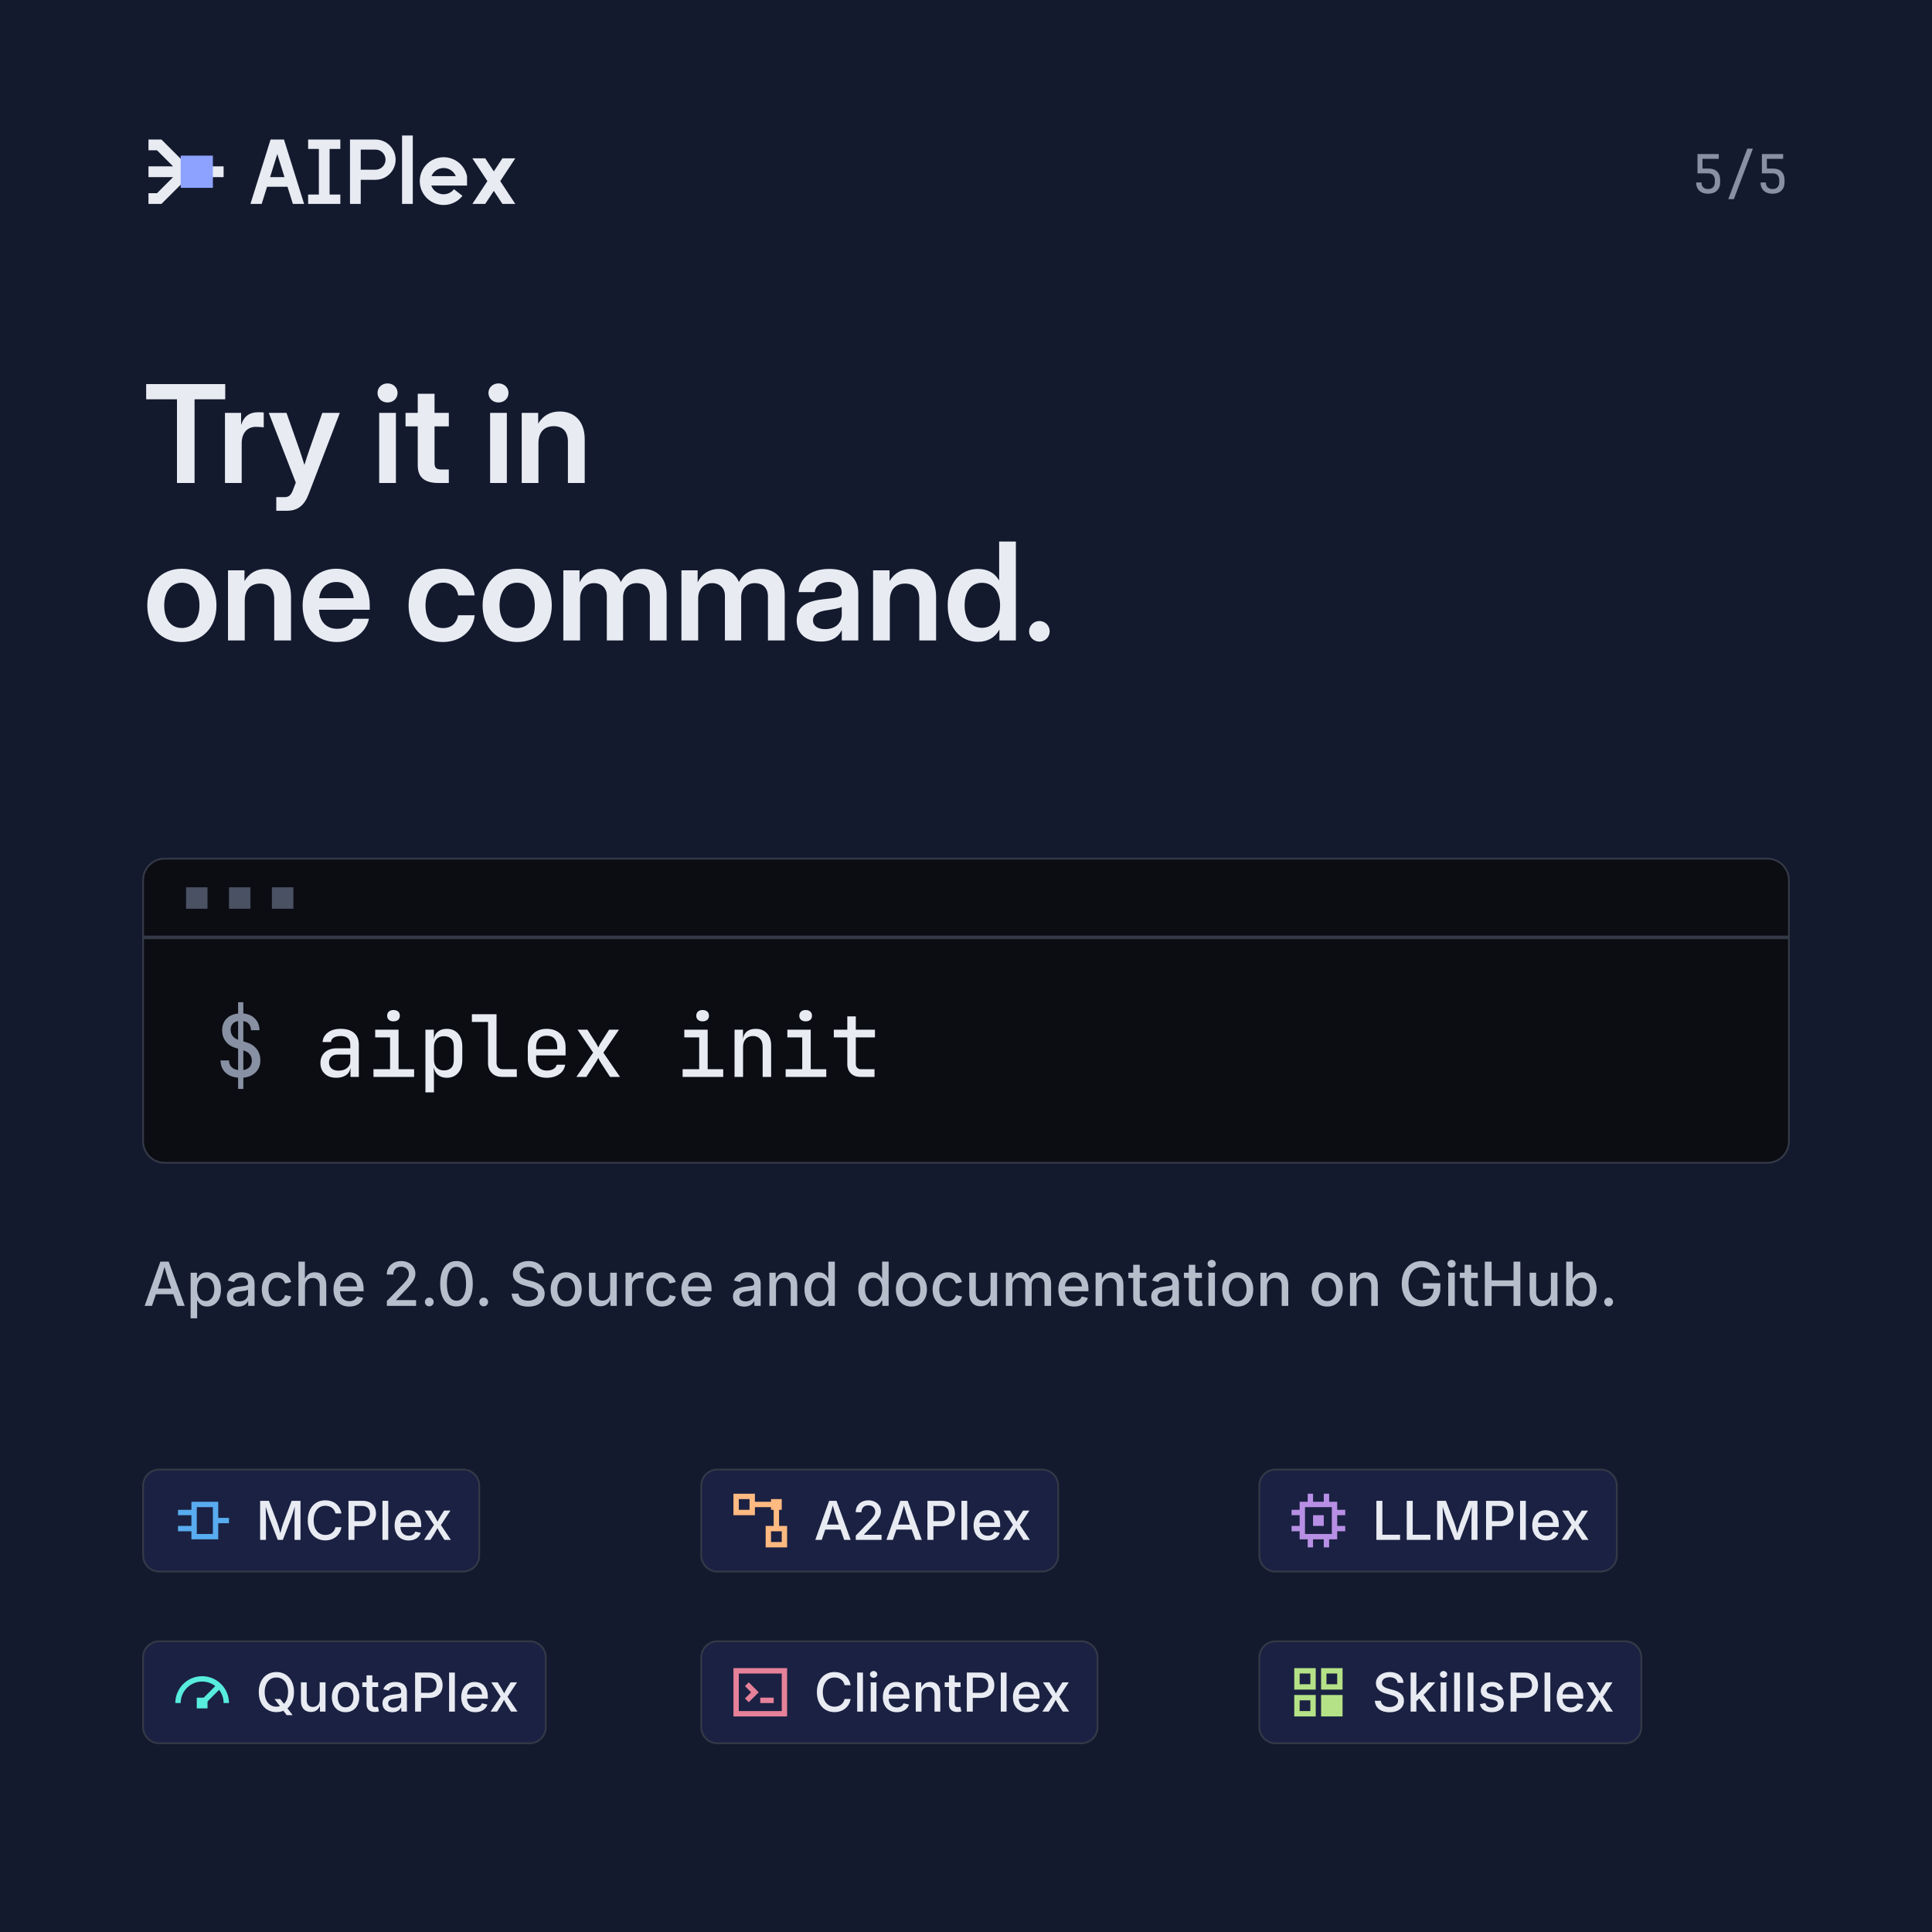
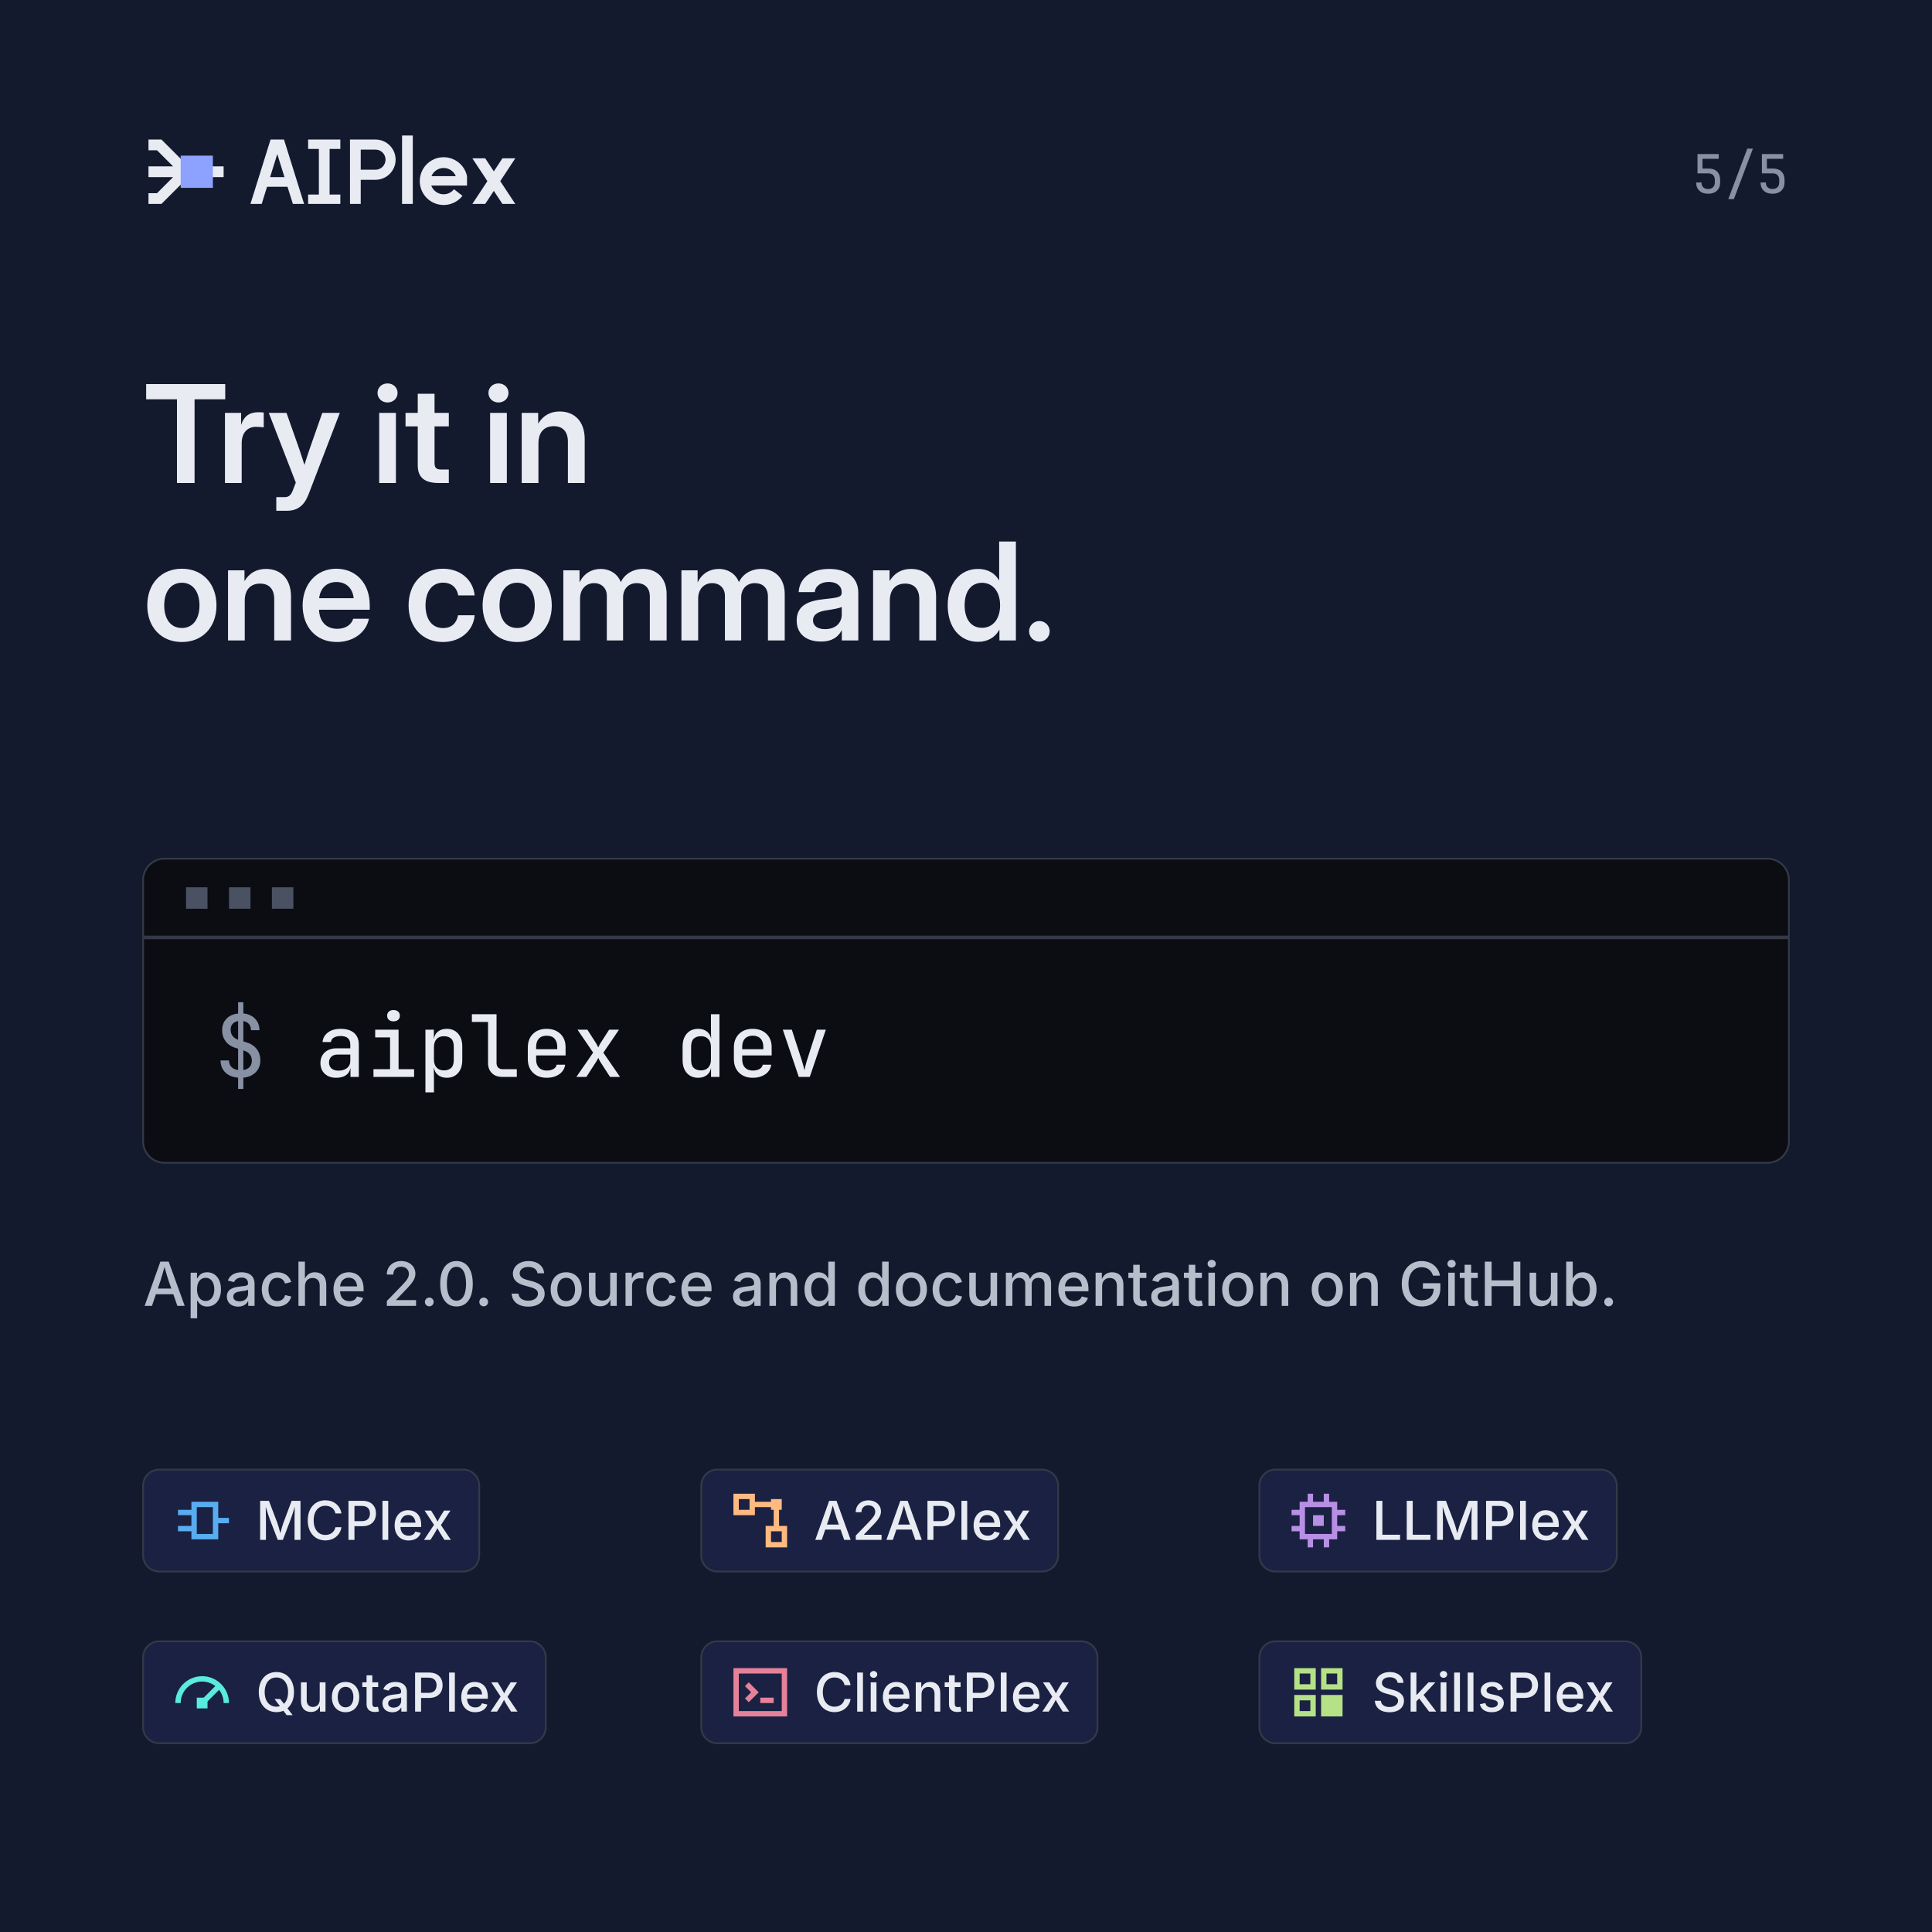
<svg xmlns="http://www.w3.org/2000/svg" viewBox="0 0 1080 1080" width="1080" height="1080" role="img" aria-labelledby="aiplex-launch-carousel-5-title aiplex-launch-carousel-5-desc">
  <defs>
    <path id="g-display-600-1000" d="M131 418L296 418C449 418 553 339 616 174L1088 -1056L824 -1056L631 -506C604 -428 579 -350 555 -272C531 -350 505 -428 479 -506L285 -1056L18 -1056L425 -6L386 96C356 179 324 213 256 213L131 213Z" />
    <path id="g-display-600-1504" d="M242 18C328 18 397 -51 397 -137C397 -223 328 -292 242 -292C156 -292 87 -223 87 -137C87 -51 156 18 242 18Z" />
    <path id="g-display-600-412" d="M46 -1261L510 -1261L510 0L775 0L775 -1261L1237 -1261L1237 -1490L46 -1490Z" />
    <path id="g-display-600-508" d="M434 17C606 17 695 -55 745 -149L749 -149L749 0L997 0L997 -720C997 -940 834 -1077 559 -1077C283 -1077 111 -938 99 -728L342 -728C349 -817 431 -881 554 -881C675 -881 747 -817 747 -727L747 -719C747 -647 680 -644 484 -622C266 -599 69 -540 69 -300C69 -89 224 17 434 17ZM496 -170C386 -170 315 -219 315 -302C315 -398 407 -437 515 -453C619 -469 717 -485 748 -505L748 -391C748 -268 661 -170 496 -170Z" />
    <path id="g-display-600-587" d="M579 24C846 24 1040 -148 1058 -379L809 -379C785 -262 714 -186 582 -186C416 -186 318 -319 318 -527C318 -736 417 -870 582 -870C713 -870 792 -791 811 -678L1058 -678C1036 -913 844 -1080 579 -1080C270 -1080 63 -853 63 -527C63 -201 270 24 579 24Z" />
    <path id="g-display-600-598" d="M520 21C658 21 774 -39 840 -161L842 -161L842 0L1090 0L1090 -1490L838 -1490L838 -906L836 -906C768 -1022 655 -1077 518 -1077C247 -1077 63 -854 63 -529C63 -200 244 21 520 21ZM579 -190C423 -190 318 -310 318 -529C318 -747 423 -868 579 -868C744 -868 852 -734 852 -529C852 -323 744 -190 579 -190Z" />
    <path id="g-display-600-615" d="M578 24C825 24 1021 -119 1061 -326L825 -326C796 -236 711 -175 584 -175C414 -175 316 -290 310 -462L1074 -462L1074 -531C1074 -855 872 -1080 568 -1080C272 -1080 63 -848 63 -527C63 -207 261 24 578 24ZM312 -636C329 -787 426 -880 572 -880C718 -880 816 -787 832 -636Z" />
    <path id="g-display-600-690" d="M112 0L364 0L364 -1056L112 -1056ZM238 -1213C324 -1213 389 -1275 389 -1357C389 -1438 324 -1500 238 -1500C152 -1500 87 -1438 87 -1357C87 -1275 152 -1213 238 -1213Z" />
    <path id="g-display-600-768" d="M112 0L364 0L364 -630C364 -781 461 -863 575 -863C687 -863 767 -788 767 -673L767 0L1012 0L1012 -648C1012 -774 1091 -863 1219 -863C1327 -863 1415 -801 1415 -661L1415 0L1668 0L1668 -697C1668 -945 1514 -1077 1314 -1077C1160 -1077 1034 -999 978 -877C934 -998 817 -1077 674 -1077C541 -1077 420 -1009 356 -873L356 -1056L112 -1056Z" />
    <path id="g-display-600-775" d="M364 -597C364 -777 463 -856 595 -856C730 -856 808 -775 808 -620L808 0L1061 0L1061 -660C1061 -931 905 -1077 684 -1077C539 -1077 432 -1013 360 -894L360 -1056L112 -1056L112 0L364 0Z" />
    <path id="g-display-600-792" d="M584 24C895 24 1105 -199 1105 -527C1105 -855 895 -1080 584 -1080C273 -1080 63 -855 63 -527C63 -199 273 24 584 24ZM584 -187C421 -187 318 -316 318 -527C318 -739 422 -869 584 -869C745 -869 849 -738 849 -527C849 -317 746 -187 584 -187Z" />
    <path id="g-display-600-854" d="M112 0L364 0L364 -598C364 -763 457 -846 577 -846C627 -846 677 -841 696 -838L696 -1062C676 -1064 648 -1066 614 -1066C478 -1066 397 -1002 358 -881L355 -881L355 -1056L112 -1056Z" />
    <path id="g-display-600-891" d="M669 -1056L454 -1056L454 -1344L201 -1344L201 -1056L17 -1056L17 -853L201 -853L201 -266C201 -85 302 0 517 0L669 0L669 -203L561 -203C479 -203 454 -228 454 -303L454 -853L669 -853Z" />
    <path id="g-mono-500-729" d="M295 10Q192 10 132 -46Q72 -103 72 -200L171 -200Q171 -143 204 -110Q238 -78 295 -78Q353 -78 386 -111Q420 -144 420 -201L420 -247Q420 -304 388 -337Q355 -370 299 -370L97 -370L97 -730L493 -730L493 -640L189 -640L191 -459L304 -459Q406 -459 462 -404Q519 -348 519 -247L519 -201Q519 -103 458 -46Q398 10 295 10Z" />
    <path id="g-mono-500-829" d="M71 110L425 -830L529 -830L175 110L71 110Z" />
    <path id="g-mono-500-965" d="M273 140L273 9Q178 1 124 -52Q70 -105 68 -192L167 -192Q167 -145 195 -116Q223 -87 273 -80L273 -329L249 -336Q171 -358 129 -413Q87 -468 87 -543Q87 -625 138 -678Q188 -730 273 -738L273 -870L334 -870L334 -739Q420 -731 470 -678Q521 -626 522 -544L423 -544Q423 -587 400 -615Q377 -643 334 -650L334 -414L372 -402Q448 -379 490 -324Q532 -269 532 -192Q532 -109 478 -54Q424 0 334 9L334 140L273 140ZM186 -551Q186 -508 208 -478Q231 -447 273 -433L273 -650Q232 -644 209 -618Q186 -592 186 -551ZM334 -80Q381 -87 407 -116Q433 -144 433 -190Q433 -233 408 -264Q382 -296 335 -308L334 -321L334 -80Z" />
    <path id="g-sans-500-1343" d="M661 20C1009 20 1209 -260 1209 -744C1209 -1227 1006 -1510 661 -1510C316 -1510 113 -1227 113 -744C113 -259 314 20 661 20ZM661 -175C454 -175 338 -383 338 -744C338 -1106 454 -1316 661 -1316C867 -1316 983 -1107 983 -744C983 -383 867 -175 661 -175Z" />
    <path id="g-sans-500-1345" d="M144 0L1128 0L1128 -195L460 -195L460 -207L752 -512C1029 -792 1105 -923 1105 -1086C1105 -1327 909 -1510 626 -1510C347 -1510 142 -1328 142 -1056L361 -1056C361 -1216 463 -1319 622 -1319C773 -1319 886 -1227 886 -1078C886 -947 805 -851 650 -688L144 -165Z" />
    <path id="g-sans-500-141" d="M791 20C1152 20 1413 -216 1413 -593L1413 -764L825 -764L825 -576L1190 -576C1185 -338 1028 -188 792 -188C529 -188 339 -386 339 -745C339 -1105 532 -1302 783 -1302C979 -1302 1112 -1193 1166 -1019L1400 -1019C1350 -1309 1102 -1510 781 -1510C395 -1510 113 -1220 113 -744C113 -273 386 20 791 20Z" />
    <path id="g-sans-500-1504" d="M311 15C393 15 458 -50 458 -132C458 -215 393 -280 311 -280C228 -280 163 -215 163 -132C163 -50 228 15 311 15Z" />
    <path id="g-sans-500-161" d="M165 0L393 0L393 -664L1131 -664L1131 0L1360 0L1360 -1490L1131 -1490L1131 -860L393 -860L393 -1490L165 -1490Z" />
    <path id="g-sans-500-2" d="M51 0L298 0L431 -393L1017 -393L1154 0L1401 0L861 -1490L581 -1490ZM496 -583L579 -829C616 -943 662 -1098 720 -1311C779 -1100 824 -948 864 -829L950 -583Z" />
    <path id="g-sans-500-282" d="M165 0L1068 0L1068 -196L393 -196L393 -1490L165 -1490Z" />
    <path id="g-sans-500-293" d="M165 0L387 0L387 -802C387 -916 382 -1107 378 -1263C435 -1079 494 -892 528 -802L837 0L1032 0L1337 -802C1371 -895 1433 -1087 1486 -1268C1483 -1102 1478 -912 1478 -802L1478 0L1705 0L1705 -1490L1367 -1490L1047 -635C1018 -553 971 -387 936 -254C902 -390 855 -555 826 -635L501 -1490L165 -1490Z" />
    <path id="g-sans-500-376" d="M165 0L393 0L393 -522L697 -522C1043 -522 1215 -731 1215 -1006C1215 -1281 1044 -1490 699 -1490L165 -1490ZM393 -715L393 -1295L673 -1295C894 -1295 984 -1174 984 -1006C984 -838 894 -715 675 -715Z" />
    <path id="g-sans-500-383" d="M786 20C882 20 971 2 1052 -32L1179 135L1406 135L1207 -126C1362 -256 1457 -468 1457 -744C1457 -1222 1172 -1510 786 -1510C399 -1510 113 -1222 113 -744C113 -268 399 20 786 20ZM713 -481L921 -208C878 -195 833 -188 786 -188C530 -188 339 -384 339 -744C339 -1105 530 -1302 786 -1302C1040 -1302 1231 -1106 1231 -744C1231 -541 1171 -391 1073 -298L932 -481Z" />
    <path id="g-sans-500-398" d="M665 25C1015 25 1217 -159 1217 -412C1217 -681 978 -783 788 -832L643 -870C529 -900 375 -953 375 -1094C375 -1220 489 -1312 670 -1312C839 -1312 960 -1234 975 -1098L1197 -1098C1190 -1335 981 -1510 675 -1510C375 -1510 147 -1339 147 -1081C147 -877 291 -752 535 -687L709 -639C869 -596 992 -545 992 -415C992 -271 853 -175 664 -175C492 -175 348 -251 335 -414L106 -414C120 -142 330 25 665 25Z" />
    <path id="g-sans-500-508" d="M461 25C642 25 748 -66 791 -153L802 -153L802 0L1015 0L1015 -742C1015 -1065 758 -1132 578 -1132C379 -1132 191 -1054 115 -854L322 -800C353 -876 435 -953 581 -953C721 -953 795 -881 795 -757L795 -751C795 -672 710 -673 513 -650C302 -626 83 -570 83 -316C83 -96 248 25 461 25ZM510 -152C387 -152 299 -207 299 -313C299 -428 401 -470 525 -487C593 -496 763 -514 796 -546L796 -403C796 -272 689 -152 510 -152Z" />
    <path id="g-sans-500-579" d="M703 22C975 22 1170 -195 1170 -556C1170 -920 971 -1132 703 -1132C494 -1132 419 -1005 380 -936L368 -936L368 -1490L148 -1490L148 0L362 0L362 -175L380 -175C419 -104 500 22 703 22ZM654 -165C468 -165 364 -325 364 -558C364 -790 465 -945 654 -945C848 -945 945 -778 945 -558C945 -336 845 -165 654 -165Z" />
    <path id="g-sans-500-587" d="M618 23C853 23 1035 -104 1089 -315L881 -365C851 -244 758 -163 619 -163C417 -163 320 -340 320 -553C320 -769 417 -946 619 -946C756 -946 847 -867 877 -752L1086 -802C1031 -1009 850 -1132 618 -1132C303 -1132 96 -901 96 -553C96 -208 303 23 618 23Z" />
    <path id="g-sans-500-598" d="M564 22C766 22 847 -104 886 -175L904 -175L904 0L1118 0L1118 -1490L898 -1490L898 -936L886 -936C848 -1005 772 -1132 564 -1132C295 -1132 96 -920 96 -556C96 -195 292 22 564 22ZM612 -165C421 -165 321 -336 321 -558C321 -778 418 -945 612 -945C801 -945 902 -790 902 -558C902 -325 799 -165 612 -165Z" />
    <path id="g-sans-500-615" d="M630 23C869 23 1040 -94 1093 -268L886 -317C847 -213 755 -159 632 -159C449 -159 325 -276 317 -492L1110 -492L1110 -570C1110 -973 866 -1132 611 -1132C298 -1132 96 -895 96 -551C96 -204 300 23 630 23ZM318 -656C330 -817 436 -950 612 -950C781 -950 876 -832 892 -656Z" />
    <path id="g-sans-500-671" d="M368 -662C368 -839 478 -940 628 -940C774 -940 864 -844 864 -683L864 0L1085 0L1085 -710C1085 -986 932 -1132 704 -1132C551 -1132 436 -1065 366 -917L366 -1490L148 -1490L148 0L368 0Z" />
    <path id="g-sans-500-690" d="M148 0L368 0L368 -1118L148 -1118ZM259 -1289C335 -1289 398 -1347 398 -1419C398 -1492 335 -1550 259 -1550C183 -1550 120 -1492 120 -1419C120 -1347 183 -1289 259 -1289Z" />
    <path id="g-sans-500-729" d="M148 0L368 0L368 -394L475 -501L852 0L1124 0L643 -636L1093 -1118L829 -1118L388 -646L368 -646L368 -1490L148 -1490Z" />
    <path id="g-sans-500-73" d="M784 20C1113 20 1353 -188 1399 -483L1169 -483C1131 -293 972 -188 786 -188C531 -188 339 -382 339 -744C339 -1104 530 -1302 786 -1302C972 -1302 1131 -1198 1169 -1008L1398 -1008C1348 -1324 1098 -1510 784 -1510C398 -1510 113 -1222 113 -744C113 -268 397 20 784 20Z" />
    <path id="g-sans-500-738" d="M368 -1490L148 -1490L148 0L368 0Z" />
    <path id="g-sans-500-768" d="M148 0L368 0L368 -695C368 -858 474 -944 597 -944C715 -944 801 -865 801 -746L801 0L1018 0L1018 -716C1018 -849 1102 -944 1241 -944C1355 -944 1450 -881 1450 -732L1450 0L1671 0L1671 -754C1671 -1008 1515 -1137 1317 -1137C1158 -1137 1020 -1053 963 -902C919 -1050 823 -1137 677 -1137C544 -1137 419 -1064 362 -909L357 -1118L148 -1118Z" />
    <path id="g-sans-500-775" d="M368 -662C368 -839 478 -940 628 -940C774 -940 864 -844 864 -683L864 0L1084 0L1084 -710C1084 -986 932 -1132 704 -1132C546 -1132 429 -1061 359 -903L358 -1118L148 -1118L148 0L368 0Z" />
    <path id="g-sans-500-792" d="M618 23C933 23 1141 -208 1141 -553C1141 -901 933 -1132 618 -1132C303 -1132 96 -901 96 -553C96 -208 303 23 618 23ZM618 -163C416 -163 320 -341 320 -553C320 -768 416 -946 618 -946C822 -946 918 -767 918 -553C918 -341 822 -163 618 -163Z" />
    <path id="g-sans-500-845" d="M148 418L368 418L368 -175L380 -175C419 -104 500 22 703 22C975 22 1170 -195 1170 -556C1170 -920 971 -1132 703 -1132C494 -1132 419 -1005 380 -936L362 -936L362 -1118L148 -1118ZM654 -165C468 -165 364 -325 364 -558C364 -790 465 -945 654 -945C848 -945 945 -778 945 -558C945 -336 845 -165 654 -165Z" />
    <path id="g-sans-500-854" d="M148 0L368 0L368 -679C368 -826 480 -930 634 -930C680 -930 733 -922 749 -918L749 -1128C726 -1131 684 -1134 656 -1134C525 -1134 414 -1060 373 -938L361 -938L361 -1118L148 -1118Z" />
    <path id="g-sans-500-873" d="M549 23C822 23 1010 -121 1010 -325C1010 -480 912 -580 705 -627L525 -667C402 -695 352 -739 352 -813C352 -897 444 -958 565 -958C697 -958 760 -888 789 -810L986 -853C938 -1019 805 -1132 563 -1132C310 -1132 130 -999 130 -799C130 -639 230 -537 438 -490L626 -447C732 -423 783 -377 783 -306C783 -223 693 -155 551 -155C421 -155 336 -209 305 -326L98 -283C138 -85 306 23 549 23Z" />
    <path id="g-sans-500-891" d="M626 -1118L403 -1118L403 -1384L183 -1384L183 -1118L20 -1118L20 -939L183 -939L183 -284C183 -94 300 15 503 15C554 15 610 8 657 -8L618 -184C591 -178 548 -172 525 -172C438 -172 403 -212 403 -302L403 -939L626 -939Z" />
    <path id="g-sans-500-917" d="M529 14C683 14 803 -55 873 -217L874 0L1085 0L1085 -1118L864 -1118L864 -456C864 -279 753 -178 604 -178C458 -178 368 -274 368 -435L368 -1118L148 -1118L148 -408C148 -132 301 14 529 14Z" />
    <path id="g-sans-500-995" d="M57 0L302 0L454 -238C501 -312 535 -382 568 -448C604 -382 640 -312 687 -238L837 0L1084 0L703 -566L1067 -1118L823 -1118L694 -915C645 -837 610 -765 575 -696C539 -765 502 -837 454 -915L328 -1118L80 -1118L439 -574Z" />
    <symbol id="i-mcplex" viewBox="0 0 24 24">
      <path d="M3 9h5M3 15h5M9 6h8v12H9ZM17 12h5" fill="none" stroke="currentColor" stroke-width="2" />
    </symbol>
    <symbol id="i-a2aplex" viewBox="0 0 24 24">
      <path d="M3 3h6v6H3ZM15 15h6v6h-6ZM9 6h9v9" fill="none" stroke="currentColor" stroke-width="2" />
      <path d="M16 4h4v4h-4Z" fill="currentColor" />
    </symbol>
    <symbol id="i-llmplex" viewBox="0 0 24 24">
      <path d="M6 6h12v12H6ZM9 2v4M15 2v4M9 18v4M15 18v4M2 9h4M2 15h4M18 9h4M18 15h4" fill="none" stroke="currentColor" stroke-width="2" />
      <path d="M10 10h4v4h-4Z" fill="currentColor" />
    </symbol>
    <symbol id="i-quotaplex" viewBox="0 0 24 24">
      <path d="M3 16A9 9 0 0 1 21 16M12 16l6-6" fill="none" stroke="currentColor" stroke-width="2" />
      <path d="M10 14h4v4h-4Z" fill="currentColor" />
    </symbol>
    <symbol id="i-clientplex" viewBox="0 0 24 24">
      <path d="M3 4h18v16H3ZM7 9l3 3-3 3M12 15h5" fill="none" stroke="currentColor" stroke-width="2" />
    </symbol>
    <symbol id="i-skillsplex" viewBox="0 0 24 24">
      <path d="M4 4h6v6H4ZM14 4h6v6h-6ZM4 14h6v6H4Z" fill="none" stroke="currentColor" stroke-width="2" />
      <path d="M13 13h8v8h-8Z" fill="currentColor" />
    </symbol>
  </defs>
  <rect width="1080" height="1080" fill="#141A2E" />
  <g transform="translate(80 72) scale(1.5)">
    <g transform="translate(0 0) scale(1)">
      <path d="M2 6h4l10 10M2 26h4l10-10M2 16h14M24 16h6" fill="none" stroke="#E8EBF2" stroke-width="4" />
      <rect x="14" y="10" width="12" height="12" fill="#8DA2FF" />
    </g>
    <path transform="translate(40 4)" d="M0 24 7.5 0 12.5 0 20 24 15.81 24 13.81 17.6 6.19 17.6 4.19 24ZM10 5.41 7.32 14 12.68 14ZM21.5 0 33.5 0 33.5 3.5 29.5 3.5 29.5 20.5 33.5 20.5 33.5 24 21.5 24 21.5 20.5 25.5 20.5 25.5 3.5 21.5 3.5ZM37.1 0H41.1V24H37.1ZM41.1 0H46.6A7.5 7.5 0 0 1 46.6 15H41.1V11.25H46.6A3.75 3.75 0 0 0 46.6 3.75H41.1ZM56.5 -1.5H60.5V24H56.5ZM79.01 20.98A8.9 8.9 0 1 1 80.71 13.65L76.79 14.48A4.9 4.9 0 1 0 75.86 18.52ZM66.6 13.65H80.71V17.15H66.6ZM82.7 7 87.49 7 98.7 24 93.91 24ZM93.91 7 98.7 7 87.49 24 82.7 24Z" fill="#E8EBF2" />
  </g>
  <g transform="translate(946.00 108.00) scale(0.03)" fill="#8890A3" aria-label="5/5">
    <use href="#g-mono-500-729" x="0" />
    <use href="#g-mono-500-829" x="600" />
    <use href="#g-mono-500-729" x="1200" />
  </g>
  <g transform="translate(80.00 270.00) scale(0.03711)" fill="#E8EBF2" aria-label="Try it in">
    <use href="#g-display-600-412" x="0" />
    <use href="#g-display-600-854" x="1121" />
    <use href="#g-display-600-1000" x="1875" />
    <use href="#g-display-600-690" x="3444" />
    <use href="#g-display-600-891" x="3936" />
    <use href="#g-display-600-690" x="5115" />
    <use href="#g-display-600-775" x="5591" />
  </g>
  <g transform="translate(80.00 358.00) scale(0.03711)" fill="#E8EBF2" aria-label="one command.">
    <use href="#g-display-600-792" x="0" />
    <use href="#g-display-600-775" x="1167" />
    <use href="#g-display-600-615" x="2340" />
    <use href="#g-display-600-587" x="3936" />
    <use href="#g-display-600-792" x="5051" />
    <use href="#g-display-600-768" x="6218" />
    <use href="#g-display-600-768" x="7997" />
    <use href="#g-display-600-508" x="9776" />
    <use href="#g-display-600-775" x="10884" />
    <use href="#g-display-600-598" x="12057" />
    <use href="#g-display-600-1504" x="13259" />
  </g>
  <rect x="80" y="480" width="920" height="170" rx="12" fill="#0B0D13" stroke="#343947" />
  <path d="M80 524H1000" stroke="#343947" stroke-width="2" />
  <rect x="104" y="496" width="12" height="12" fill="#4A5163" />
  <rect x="128" y="496" width="12" height="12" fill="#4A5163" />
  <rect x="152" y="496" width="12" height="12" fill="#4A5163" />
  <g transform="translate(120.00 602.00) scale(0.048)" fill="#8890A3" aria-label="$">
    <use href="#g-mono-500-965" x="0" />
  </g>
-   <path id="launch-command" aria-label="aiplex init" fill="#E8EBF2" d="M187.95 602.48Q183.87 602.48 181.5 600.2Q179.12 597.92 179.12 594.22Q179.12 590.53 181.59 588.27Q184.06 586.02 188.1 586.02L195.82 586.02L195.82 584Q195.82 579.15 190.45 579.15Q188.05 579.15 186.58 580.04Q185.12 580.93 185.02 582.51L180.32 582.51Q180.56 579.3 183.25 577.21Q185.94 575.12 190.45 575.12Q195.3 575.12 197.94 577.42Q200.58 579.73 200.58 583.9L200.58 602L195.92 602L195.92 597.15L195.82 597.15Q195.49 599.6 193.4 601.04Q191.31 602.48 187.95 602.48ZM189.2 598.5Q192.22 598.5 194.02 597.03Q195.82 595.57 195.82 593.02L195.82 589.52L188.53 589.52Q186.46 589.52 185.19 590.74Q183.92 591.97 183.92 593.98Q183.92 596.05 185.31 597.27Q186.7 598.5 189.2 598.5ZM208.78 602L208.78 597.68L218.05 597.68L218.05 579.92L209.74 579.92L209.74 575.6L222.8 575.6L222.8 597.68L231.49 597.68L231.49 602L208.78 602ZM219.97 570.94Q218.34 570.94 217.38 570.1Q216.42 569.26 216.42 567.82Q216.42 566.34 217.38 565.47Q218.34 564.61 219.97 564.61Q221.6 564.61 222.56 565.47Q223.52 566.34 223.52 567.82Q223.52 569.26 222.56 570.1Q221.6 570.94 219.97 570.94ZM237.82 610.64L237.82 575.6L242.53 575.6L242.53 580.69L242.58 580.69Q242.96 578.1 244.88 576.61Q246.8 575.12 249.78 575.12Q253.71 575.12 256.06 577.78Q258.42 580.45 258.42 585.01L258.42 592.54Q258.42 597.15 256.06 599.82Q253.71 602.48 249.78 602.48Q246.85 602.48 244.93 600.99Q243.01 599.5 242.58 596.91L242.48 596.91L242.58 603.01L242.58 610.64L237.82 610.64ZM248.1 598.35Q250.74 598.35 252.2 596.98Q253.66 595.62 253.66 592.54L253.66 585.06Q253.66 581.98 252.2 580.62Q250.74 579.25 248.1 579.25Q245.55 579.25 244.06 580.83Q242.58 582.42 242.58 585.3L242.58 592.3Q242.58 595.18 244.06 596.77Q245.55 598.35 248.1 598.35ZM280.74 602Q277.14 602 274.98 599.89Q272.82 597.78 272.82 594.27L272.82 571.28L263.79 571.28L263.79 566.96L277.57 566.96L277.57 594.22Q277.57 595.81 278.46 596.74Q279.34 597.68 280.88 597.68L288.9 597.68L288.9 602L280.74 602ZM305.6 602.48Q300.85 602.48 297.94 599.65Q295.04 596.82 295.04 591.92L295.04 585.68Q295.04 580.78 297.94 577.95Q300.85 575.12 305.6 575.12Q308.77 575.12 311.14 576.39Q313.52 577.66 314.84 579.94Q316.16 582.22 316.16 585.25L316.16 590L299.7 590L299.7 592.3Q299.7 595.18 301.28 596.82Q302.86 598.45 305.6 598.45Q307.9 598.45 309.39 597.58Q310.88 596.72 311.17 595.18L315.92 595.18Q315.44 598.54 312.61 600.51Q309.78 602.48 305.6 602.48ZM299.7 585.25L299.7 586.5L311.5 586.5L311.5 585.25Q311.5 582.22 309.97 580.59Q308.43 578.96 305.6 578.96Q302.77 578.96 301.23 580.59Q299.7 582.22 299.7 585.25ZM322.21 602L331.57 588.42L322.83 575.6L328.35 575.6L333.3 583.33Q333.63 583.9 333.94 584.53Q334.26 585.15 334.45 585.54Q334.59 585.15 334.9 584.53Q335.22 583.9 335.55 583.33L340.5 575.6L346.02 575.6L337.28 588.46L346.59 602L341.02 602L335.65 593.7Q335.31 593.17 334.98 592.47Q334.64 591.78 334.45 591.34Q334.21 591.78 333.87 592.47Q333.54 593.17 333.15 593.7L327.78 602L322.21 602ZM381.58 602L381.58 597.68L390.85 597.68L390.85 579.92L382.54 579.92L382.54 575.6L395.6 575.6L395.6 597.68L404.29 597.68L404.29 602L381.58 602ZM392.77 570.94Q391.14 570.94 390.18 570.1Q389.22 569.26 389.22 567.82Q389.22 566.34 390.18 565.47Q391.14 564.61 392.77 564.61Q394.4 564.61 395.36 565.47Q396.32 566.34 396.32 567.82Q396.32 569.26 395.36 570.1Q394.4 570.94 392.77 570.94ZM410.62 602L410.62 575.6L415.33 575.6L415.33 580.64L415.38 580.64Q415.71 578.05 417.56 576.58Q419.41 575.12 422.43 575.12Q426.37 575.12 428.72 577.62Q431.07 580.11 431.07 584.34L431.07 602L426.32 602L426.32 585.1Q426.32 582.22 424.88 580.69Q423.44 579.15 420.94 579.15Q418.35 579.15 416.86 580.76Q415.38 582.37 415.38 585.25L415.38 602L410.62 602ZM439.18 602L439.18 597.68L448.45 597.68L448.45 579.92L440.14 579.92L440.14 575.6L453.2 575.6L453.2 597.68L461.89 597.68L461.89 602L439.18 602ZM450.37 570.94Q448.74 570.94 447.78 570.1Q446.82 569.26 446.82 567.82Q446.82 566.34 447.78 565.47Q448.74 564.61 450.37 564.61Q452 564.61 452.96 565.47Q453.92 566.34 453.92 567.82Q453.92 569.26 452.96 570.1Q452 570.94 450.37 570.94ZM481.04 602Q477.63 602 475.64 600.03Q473.65 598.06 473.65 594.8L473.65 579.92L466.11 579.92L466.11 575.6L473.65 575.6L473.65 568.16L478.4 568.16L478.4 575.6L489.1 575.6L489.1 579.92L478.4 579.92L478.4 594.75Q478.4 596.05 479.14 596.86Q479.89 597.68 481.14 597.68L488.86 597.68L488.86 602L481.04 602Z" />
+   <path id="launch-command" aria-label="aiplex dev" fill="#E8EBF2" d="M187.95 602.48Q183.87 602.48 181.5 600.2Q179.12 597.92 179.12 594.22Q179.12 590.53 181.59 588.27Q184.06 586.02 188.1 586.02L195.82 586.02L195.82 584Q195.82 579.15 190.45 579.15Q188.05 579.15 186.58 580.04Q185.12 580.93 185.02 582.51L180.32 582.51Q180.56 579.3 183.25 577.21Q185.94 575.12 190.45 575.12Q195.3 575.12 197.94 577.42Q200.58 579.73 200.58 583.9L200.58 602L195.92 602L195.92 597.15L195.82 597.15Q195.49 599.6 193.4 601.04Q191.31 602.48 187.95 602.48ZM189.2 598.5Q192.22 598.5 194.02 597.03Q195.82 595.57 195.82 593.02L195.82 589.52L188.53 589.52Q186.46 589.52 185.19 590.74Q183.92 591.97 183.92 593.98Q183.92 596.05 185.31 597.27Q186.7 598.5 189.2 598.5ZM208.78 602L208.78 597.68L218.05 597.68L218.05 579.92L209.74 579.92L209.74 575.6L222.8 575.6L222.8 597.68L231.49 597.68L231.49 602L208.78 602ZM219.97 570.94Q218.34 570.94 217.38 570.1Q216.42 569.26 216.42 567.82Q216.42 566.34 217.38 565.47Q218.34 564.61 219.97 564.61Q221.6 564.61 222.56 565.47Q223.52 566.34 223.52 567.82Q223.52 569.26 222.56 570.1Q221.6 570.94 219.97 570.94ZM237.82 610.64L237.82 575.6L242.53 575.6L242.53 580.69L242.58 580.69Q242.96 578.1 244.88 576.61Q246.8 575.12 249.78 575.12Q253.71 575.12 256.06 577.78Q258.42 580.45 258.42 585.01L258.42 592.54Q258.42 597.15 256.06 599.82Q253.71 602.48 249.78 602.48Q246.85 602.48 244.93 600.99Q243.01 599.5 242.58 596.91L242.48 596.91L242.58 603.01L242.58 610.64L237.82 610.64ZM248.1 598.35Q250.74 598.35 252.2 596.98Q253.66 595.62 253.66 592.54L253.66 585.06Q253.66 581.98 252.2 580.62Q250.74 579.25 248.1 579.25Q245.55 579.25 244.06 580.83Q242.58 582.42 242.58 585.3L242.58 592.3Q242.58 595.18 244.06 596.77Q245.55 598.35 248.1 598.35ZM280.74 602Q277.14 602 274.98 599.89Q272.82 597.78 272.82 594.27L272.82 571.28L263.79 571.28L263.79 566.96L277.57 566.96L277.57 594.22Q277.57 595.81 278.46 596.74Q279.34 597.68 280.88 597.68L288.9 597.68L288.9 602L280.74 602ZM305.6 602.48Q300.85 602.48 297.94 599.65Q295.04 596.82 295.04 591.92L295.04 585.68Q295.04 580.78 297.94 577.95Q300.85 575.12 305.6 575.12Q308.77 575.12 311.14 576.39Q313.52 577.66 314.84 579.94Q316.16 582.22 316.16 585.25L316.16 590L299.7 590L299.7 592.3Q299.7 595.18 301.28 596.82Q302.86 598.45 305.6 598.45Q307.9 598.45 309.39 597.58Q310.88 596.72 311.17 595.18L315.92 595.18Q315.44 598.54 312.61 600.51Q309.78 602.48 305.6 602.48ZM299.7 585.25L299.7 586.5L311.5 586.5L311.5 585.25Q311.5 582.22 309.97 580.59Q308.43 578.96 305.6 578.96Q302.77 578.96 301.23 580.59Q299.7 582.22 299.7 585.25ZM322.21 602L331.57 588.42L322.83 575.6L328.35 575.6L333.3 583.33Q333.63 583.9 333.94 584.53Q334.26 585.15 334.45 585.54Q334.59 585.15 334.9 584.53Q335.22 583.9 335.55 583.33L340.5 575.6L346.02 575.6L337.28 588.46L346.59 602L341.02 602L335.65 593.7Q335.31 593.17 334.98 592.47Q334.64 591.78 334.45 591.34Q334.21 591.78 333.87 592.47Q333.54 593.17 333.15 593.7L327.78 602L322.21 602ZM390.27 602.48Q386.29 602.48 383.94 599.82Q381.58 597.15 381.58 592.59L381.58 585.01Q381.58 580.45 383.94 577.78Q386.29 575.12 390.27 575.12Q393.2 575.12 395.14 576.61Q397.09 578.1 397.52 580.69L397.52 580.69L397.42 574.54L397.42 566.96L402.18 566.96L402.18 602L397.47 602L397.47 596.86L397.47 596.86Q397.04 599.5 395.12 600.99Q393.2 602.48 390.27 602.48ZM391.9 598.35Q394.45 598.35 395.94 596.77Q397.42 595.18 397.42 592.3L397.42 585.3Q397.42 582.42 395.94 580.83Q394.45 579.25 391.9 579.25Q389.26 579.25 387.8 580.62Q386.34 581.98 386.34 585.06L386.34 592.54Q386.34 595.62 387.8 596.98Q389.26 598.35 391.9 598.35ZM420.8 602.48Q416.05 602.48 413.14 599.65Q410.24 596.82 410.24 591.92L410.24 585.68Q410.24 580.78 413.14 577.95Q416.05 575.12 420.8 575.12Q423.97 575.12 426.34 576.39Q428.72 577.66 430.04 579.94Q431.36 582.22 431.36 585.25L431.36 590L414.9 590L414.9 592.3Q414.9 595.18 416.48 596.82Q418.06 598.45 420.8 598.45Q423.1 598.45 424.59 597.58Q426.08 596.72 426.37 595.18L431.12 595.18Q430.64 598.54 427.81 600.51Q424.98 602.48 420.8 602.48ZM414.9 585.25L414.9 586.5L426.7 586.5L426.7 585.25Q426.7 582.22 425.17 580.59Q423.63 578.96 420.8 578.96Q417.97 578.96 416.43 580.59Q414.9 582.22 414.9 585.25ZM446.53 602L437.6 575.6L442.64 575.6L448.26 592.93Q448.74 594.46 449.12 595.93Q449.5 597.39 449.7 598.26Q449.89 597.39 450.22 595.93Q450.56 594.46 451.04 592.93L456.61 575.6L461.65 575.6L452.67 602L446.53 602Z" />
  <g transform="translate(80.00 730.00) scale(0.0166)" fill="#B6BDCB" aria-label="Apache 2.0. Source and documentation on GitHub.">
    <use href="#g-sans-500-2" x="0" />
    <use href="#g-sans-500-845" x="1452" />
    <use href="#g-sans-500-508" x="2738" />
    <use href="#g-sans-500-587" x="3901" />
    <use href="#g-sans-500-671" x="5083" />
    <use href="#g-sans-500-615" x="6315" />
    <use href="#g-sans-500-1345" x="8064" />
    <use href="#g-sans-500-1504" x="9326" />
    <use href="#g-sans-500-1343" x="9892" />
    <use href="#g-sans-500-1504" x="11159" />
    <use href="#g-sans-500-398" x="12305" />
    <use href="#g-sans-500-792" x="13628" />
    <use href="#g-sans-500-917" x="14865" />
    <use href="#g-sans-500-854" x="16097" />
    <use href="#g-sans-500-587" x="16850" />
    <use href="#g-sans-500-615" x="18032" />
    <use href="#g-sans-500-508" x="19781" />
    <use href="#g-sans-500-775" x="20944" />
    <use href="#g-sans-500-598" x="22176" />
    <use href="#g-sans-500-598" x="23988" />
    <use href="#g-sans-500-792" x="25254" />
    <use href="#g-sans-500-587" x="26491" />
    <use href="#g-sans-500-917" x="27673" />
    <use href="#g-sans-500-768" x="28905" />
    <use href="#g-sans-500-615" x="30724" />
    <use href="#g-sans-500-775" x="31927" />
    <use href="#g-sans-500-891" x="33159" />
    <use href="#g-sans-500-508" x="33866" />
    <use href="#g-sans-500-891" x="35029" />
    <use href="#g-sans-500-690" x="35726" />
    <use href="#g-sans-500-792" x="36242" />
    <use href="#g-sans-500-775" x="37479" />
    <use href="#g-sans-500-792" x="39257" />
    <use href="#g-sans-500-775" x="40494" />
    <use href="#g-sans-500-141" x="42272" />
    <use href="#g-sans-500-690" x="43803" />
    <use href="#g-sans-500-891" x="44319" />
    <use href="#g-sans-500-161" x="45018" />
    <use href="#g-sans-500-917" x="46543" />
    <use href="#g-sans-500-579" x="47775" />
    <use href="#g-sans-500-1504" x="49041" />
  </g>
  <rect x="80.0" y="821.5" width="187.9" height="57.0" rx="9.0" fill="#1B2142" stroke="#343947" />
  <use href="#i-mcplex" x="95.0" y="832.0" width="36.0" height="36.0" color="#58ACEF" />
  <g transform="translate(143.00 860.80) scale(0.01465)" fill="#E8EBF2" aria-label="MCPlex">
    <use href="#g-sans-500-293" x="0" />
    <use href="#g-sans-500-73" x="1869" />
    <use href="#g-sans-500-376" x="3371" />
    <use href="#g-sans-500-738" x="4685" />
    <use href="#g-sans-500-615" x="5201" />
    <use href="#g-sans-500-995" x="6360" />
  </g>
  <rect x="392.0" y="821.5" width="199.5" height="57.0" rx="9.0" fill="#1B2142" stroke="#343947" />
  <use href="#i-a2aplex" x="407.0" y="832.0" width="36.0" height="36.0" color="#FFBA81" />
  <g transform="translate(455.00 860.80) scale(0.01465)" fill="#E8EBF2" aria-label="A2APlex">
    <use href="#g-sans-500-2" x="0" />
    <use href="#g-sans-500-1345" x="1452" />
    <use href="#g-sans-500-2" x="2714" />
    <use href="#g-sans-500-376" x="4166" />
    <use href="#g-sans-500-738" x="5480" />
    <use href="#g-sans-500-615" x="5996" />
    <use href="#g-sans-500-995" x="7155" />
  </g>
  <rect x="704.0" y="821.5" width="199.8" height="57.0" rx="9.0" fill="#1B2142" stroke="#343947" />
  <use href="#i-llmplex" x="719.0" y="832.0" width="36.0" height="36.0" color="#B78FE4" />
  <g transform="translate(767.00 860.80) scale(0.01465)" fill="#E8EBF2" aria-label="LLMPlex">
    <use href="#g-sans-500-282" x="0" />
    <use href="#g-sans-500-282" x="1158" />
    <use href="#g-sans-500-293" x="2316" />
    <use href="#g-sans-500-376" x="4185" />
    <use href="#g-sans-500-738" x="5499" />
    <use href="#g-sans-500-615" x="6015" />
    <use href="#g-sans-500-995" x="7174" />
  </g>
  <rect x="80.0" y="917.5" width="225.1" height="57.0" rx="9.0" fill="#1B2142" stroke="#343947" />
  <use href="#i-quotaplex" x="95.0" y="928.0" width="36.0" height="36.0" color="#57ECDC" />
  <g transform="translate(143.00 956.80) scale(0.01465)" fill="#E8EBF2" aria-label="QuotaPlex">
    <use href="#g-sans-500-383" x="0" />
    <use href="#g-sans-500-917" x="1574" />
    <use href="#g-sans-500-792" x="2806" />
    <use href="#g-sans-500-891" x="4043" />
    <use href="#g-sans-500-508" x="4750" />
    <use href="#g-sans-500-376" x="5913" />
    <use href="#g-sans-500-738" x="7227" />
    <use href="#g-sans-500-615" x="7743" />
    <use href="#g-sans-500-995" x="8902" />
  </g>
  <rect x="392.0" y="917.5" width="221.5" height="57.0" rx="9.0" fill="#1B2142" stroke="#343947" />
  <use href="#i-clientplex" x="407.0" y="928.0" width="36.0" height="36.0" color="#E6819A" />
  <g transform="translate(455.00 956.80) scale(0.01465)" fill="#E8EBF2" aria-label="ClientPlex">
    <use href="#g-sans-500-73" x="0" />
    <use href="#g-sans-500-738" x="1502" />
    <use href="#g-sans-500-690" x="2018" />
    <use href="#g-sans-500-615" x="2534" />
    <use href="#g-sans-500-775" x="3737" />
    <use href="#g-sans-500-891" x="4969" />
    <use href="#g-sans-500-376" x="5668" />
    <use href="#g-sans-500-738" x="6982" />
    <use href="#g-sans-500-615" x="7498" />
    <use href="#g-sans-500-995" x="8657" />
  </g>
  <rect x="704.0" y="917.5" width="213.5" height="57.0" rx="9.0" fill="#1B2142" stroke="#343947" />
  <use href="#i-skillsplex" x="719.0" y="928.0" width="36.0" height="36.0" color="#B5E287" />
  <g transform="translate(767.00 956.80) scale(0.01465)" fill="#E8EBF2" aria-label="SkillsPlex">
    <use href="#g-sans-500-398" x="0" />
    <use href="#g-sans-500-729" x="1323" />
    <use href="#g-sans-500-690" x="2468" />
    <use href="#g-sans-500-738" x="2984" />
    <use href="#g-sans-500-738" x="3500" />
    <use href="#g-sans-500-873" x="4016" />
    <use href="#g-sans-500-376" x="5119" />
    <use href="#g-sans-500-738" x="6433" />
    <use href="#g-sans-500-615" x="6949" />
    <use href="#g-sans-500-995" x="8108" />
  </g>
</svg>
